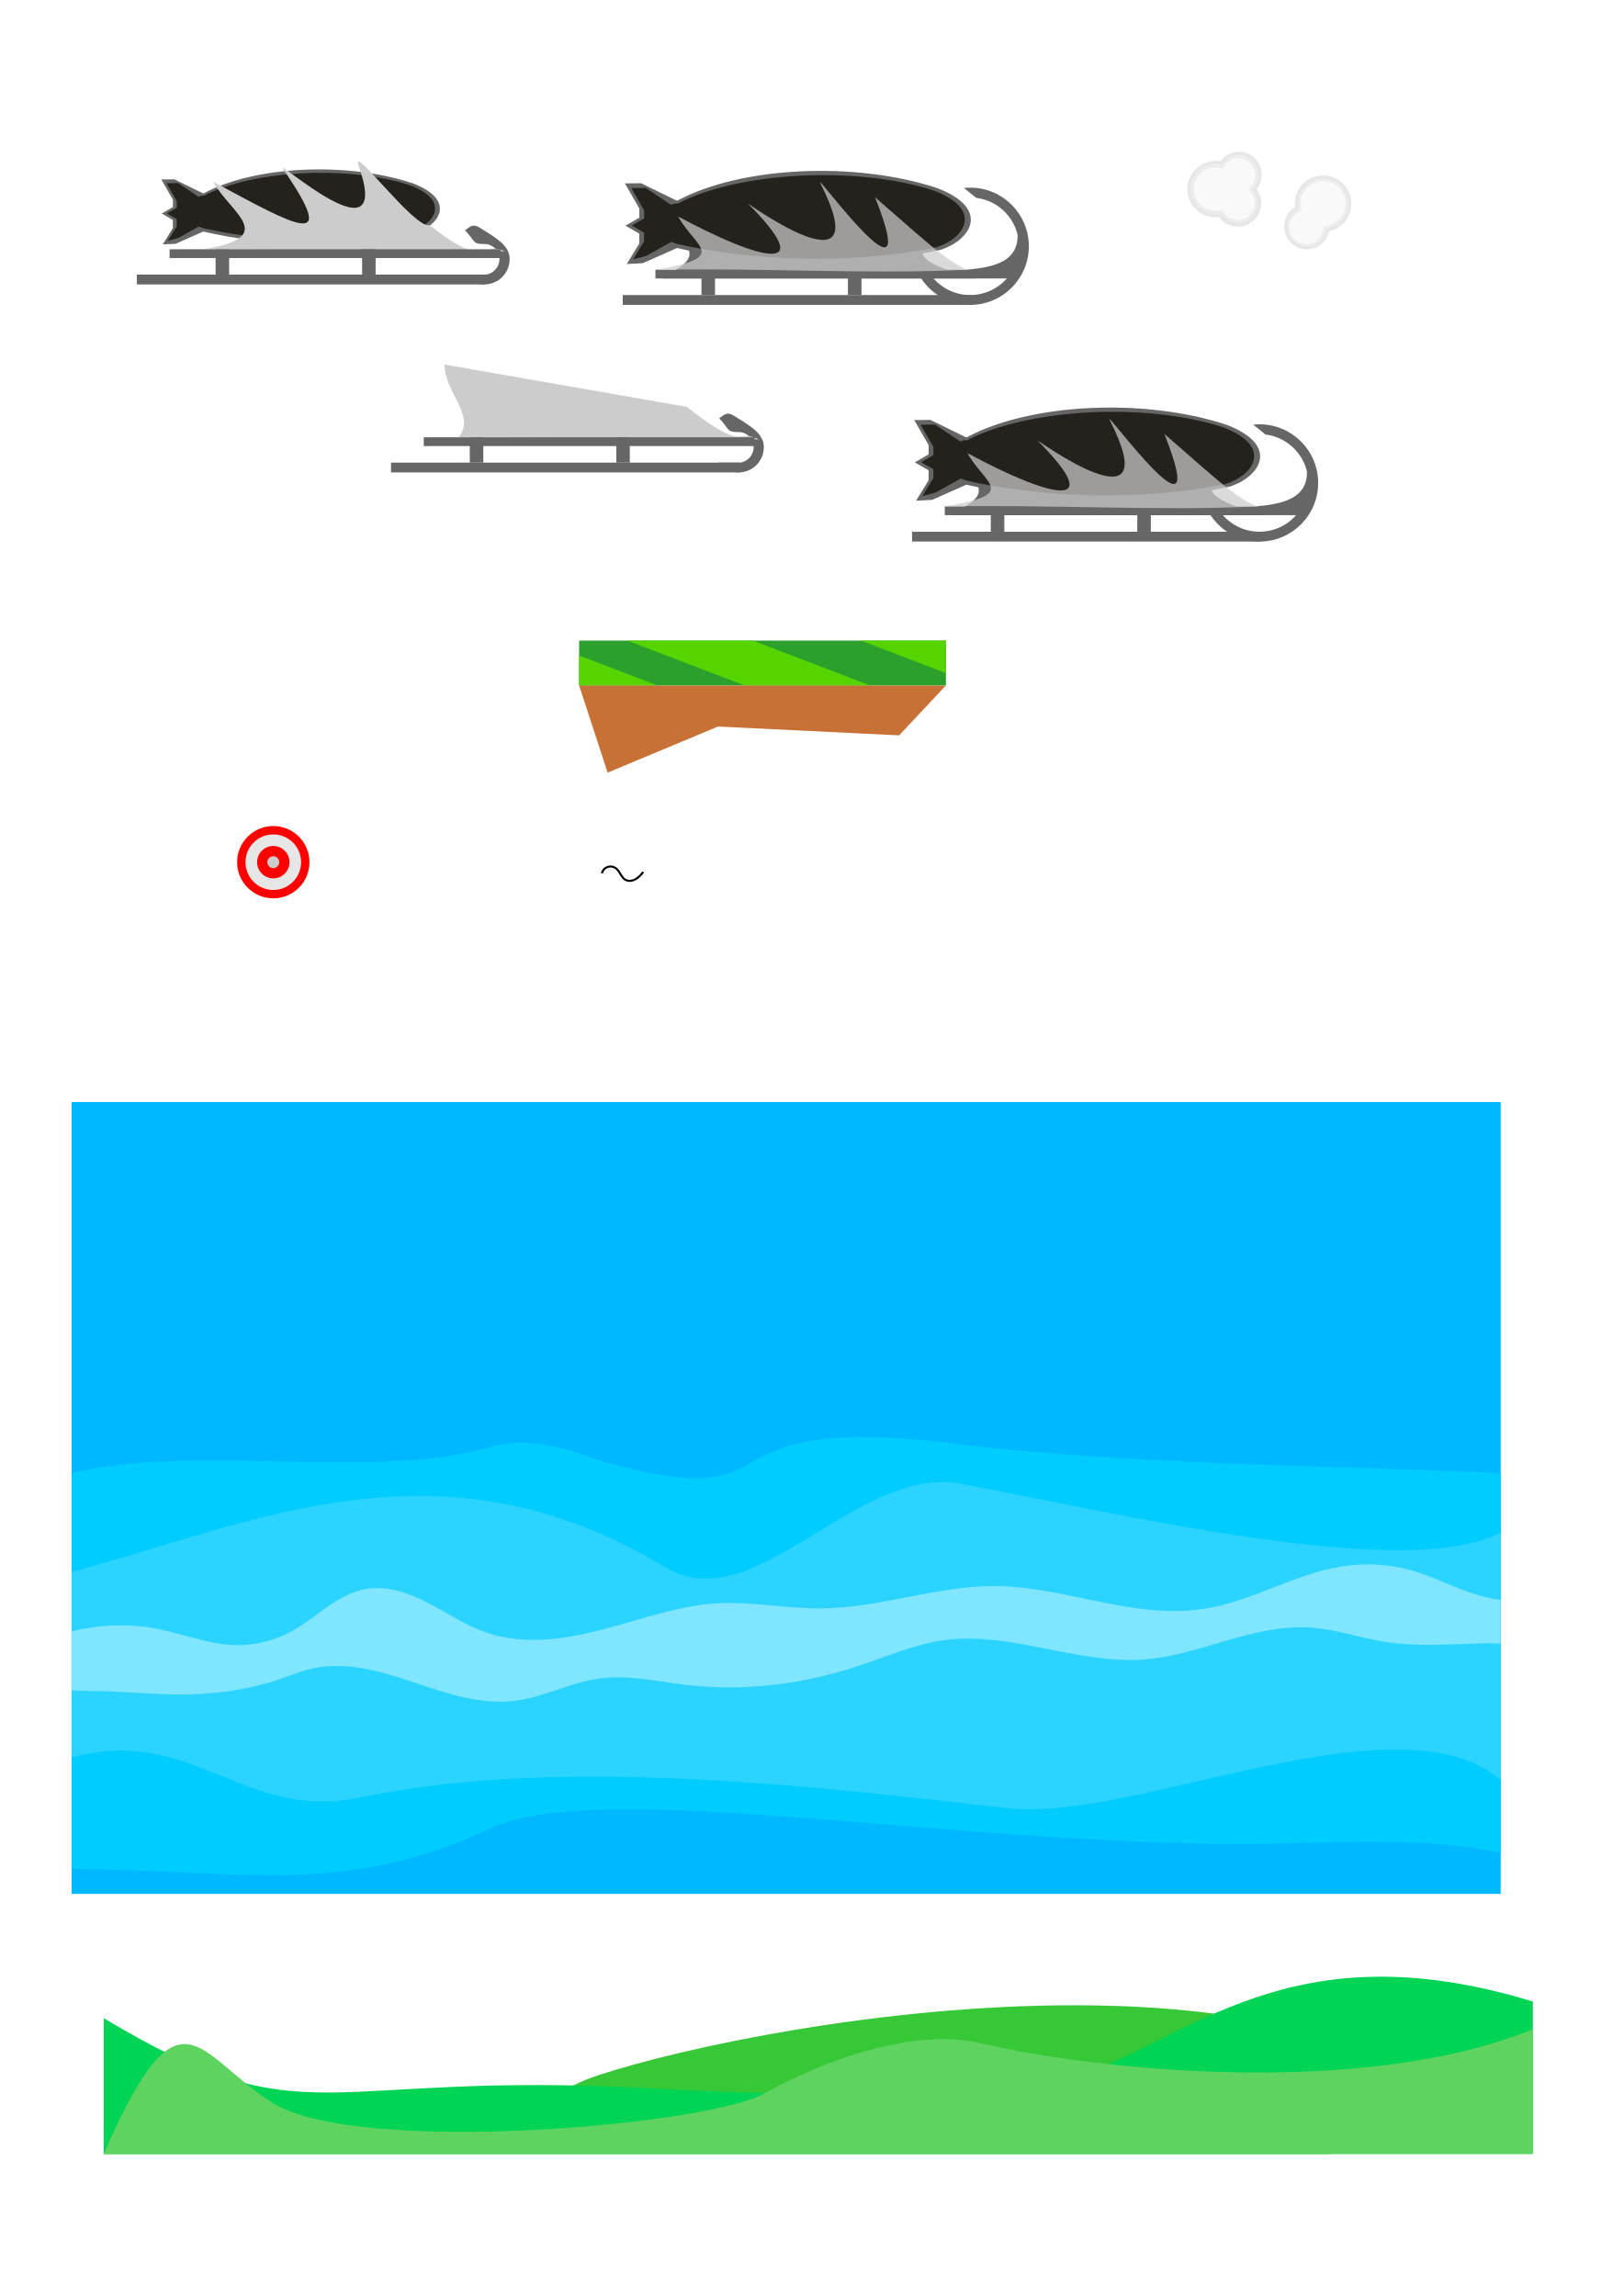
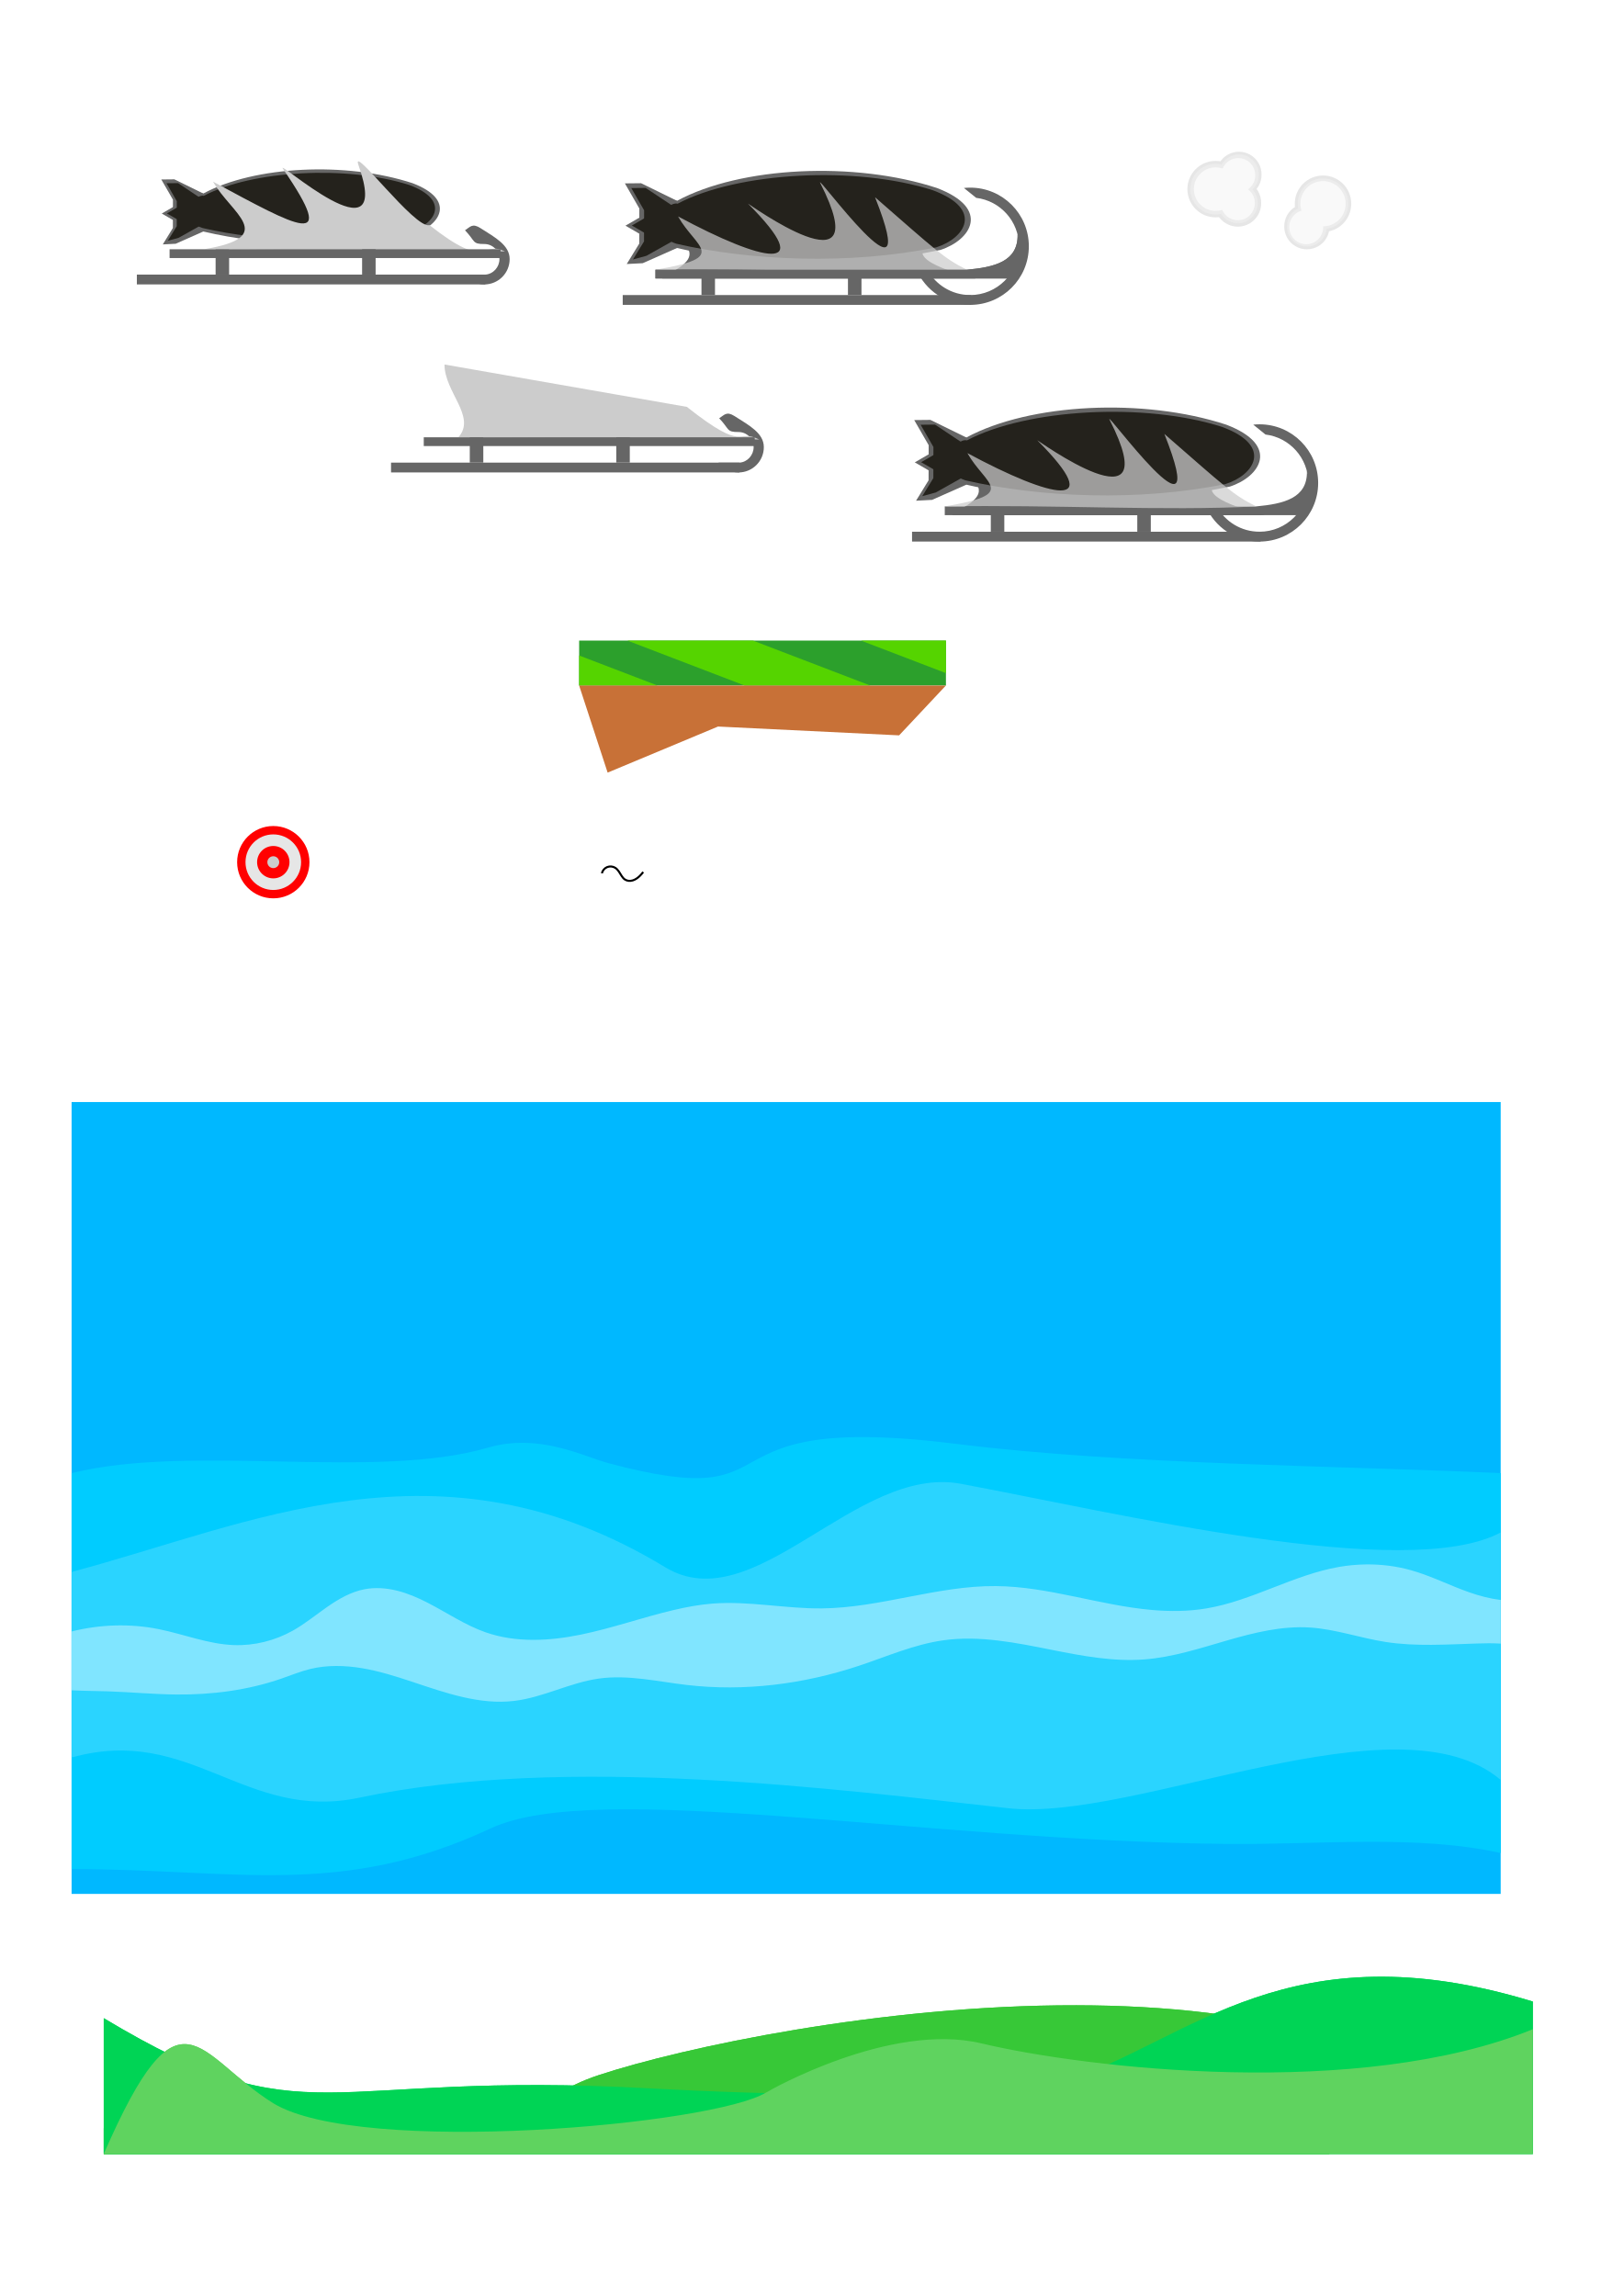
<svg xmlns="http://www.w3.org/2000/svg" width="210mm" height="297mm" id="svg2" version="1.1">
  <defs id="defs4">
    </defs>
  <g id="layer1">
    <rect style="fill:#2ca02c;fill-opacity:1;stroke:none;stroke-width:1.3;stroke-linecap:round;stroke-linejoin:round;stroke-miterlimit:4;stroke-opacity:1;stroke-dasharray:none" id="rect4032" width="179.302" height="21.971" x="283.095" y="313.183" />
    <path style="fill:#55d400;fill-opacity:1;stroke:none" d="M 306.656 313.184 L 364.002 335.154 L 425.408 335.154 L 368.062 313.184 L 306.656 313.184 z " id="rect4034" />
    <path style="fill:#55d400;fill-opacity:1;stroke:none" d="M 283.096 320.471 L 283.096 335.154 L 321.422 335.154 L 283.096 320.471 z " id="path4041" />
    <path style="fill:#55d400;fill-opacity:1;stroke:none" d="M 420.855 313.184 L 462.396 329.1 L 462.396 313.184 L 420.855 313.184 z " id="path4043" />
    <rect style="fill:#666666;fill-opacity:1;stroke:none" id="rect4053" width="170.366" height="4.798" x="191.147" y="226.173" />
    <path style="fill:#666666;fill-opacity:1;stroke:none" d="m 359.129,203.465 c -4.018,-2.563 -5.019,-0.592 -7.578,1.04 5.168,5.369 3.427,6.764 9.453,6.716 4.08,0 7.387,3.307 7.387,7.387 0,3.908 -3.036,7.304 -6.877,7.566 l 0,0 -10.287,0 c 2.264,2.921 5.796,4.809 9.777,4.809 6.834,0 12.373,-5.541 12.373,-12.375 C 373.377,211.773 366.372,208.084 359.129,203.465 Z" id="path4051" />
    <path style="fill:#666666;fill-opacity:1;stroke:none" d="m 229.643,213.791 6.607,0 0,12.383 L 229.643,226.173 Z" id="rect4061" />
    <path style="fill:#cccccc;fill-opacity:1;stroke:none" d="m 217.278,178.205 118.478,20.714 c 29.148,23.07 23.909,10.198 35.316,15.943 L 224.107,213.756 C 232.984,203.64 217.291,191.786 217.278,178.205 Z" id="rect4119" />
    <rect y="213.791" x="301.25" height="12.383" width="6.607" id="rect4063" style="fill:#666666;fill-opacity:1;stroke:none" />
    <path style="fill:#666666;fill-opacity:1;stroke:none" d="M 99.373,94.614 C 124.447,81.063 169.302,78.938 201.693,89.563 c 21.507,8.202 13.24,20.57 1.389,24.38 -36.24,7.581 -72.725,6.555 -103.709,-0.758 C 83.882,107.804 95.077,93.357 99.373,94.614 Z" id="rect4066" />
    <path style="fill:#666666;fill-opacity:1;stroke:none" d="m 85.223,87.679 14.15,6.935 0,18.571 -13.499,5.986 -6.295,0.322 4.927,-8.028 0.038,-13.828 L 78.852,87.747 Z" id="rect4069" />
    <path style="fill:#666666;fill-opacity:1;stroke:none" id="path4072" d="m 199.49,192.538 0,5.551 0,5.551 -4.807,-2.775 -4.807,-2.775 L 194.683,195.313 Z" transform="translate(-110.8011,-93.69165)" />
    <rect style="fill:#666666;fill-opacity:1;stroke:none" id="rect4082" width="161.786" height="4.286" x="207.143" y="213.791" />
    <path id="path4122" d="M 99.602,95.747 C 123.193,83.261 169.648,80.672 200.124,90.462 c 20.235,7.557 12.457,18.953 1.307,22.463 -34.096,6.985 -73.185,5.314 -102.336,-1.423 C 84.52,106.544 95.559,94.589 99.602,95.747 Z" style="fill:#24221c;fill-opacity:1;stroke:none" />
    <path id="path4124" d="m 87.021,89.526 12.177,8.107 -0.357,12.164 -11.511,6.463 -5.308,1.446 4.364,-7.111 0.034,-12.248 L 81.378,89.586 Z" style="fill:#24221c;fill-opacity:1;stroke:none" />
    <path transform="matrix(0.8857584,0,0,0.8857584,-86.6094,-71.1248)" d="m 199.49,192.538 0,5.551 0,5.551 -4.807,-2.775 -4.807,-2.775 L 194.683,195.313 Z" id="path4126" style="fill:#24221c;fill-opacity:1;stroke:none" />
    <rect y="134.249" x="66.899" height="4.798" width="170.366" id="rect4136" style="fill:#666666;fill-opacity:1;stroke:none" />
    <path id="path4138" d="m 234.88,111.541 c -4.018,-2.563 -5.019,-0.592 -7.578,1.04 5.168,5.369 3.427,6.764 9.453,6.716 4.08,0 7.387,3.307 7.387,7.387 0,3.908 -3.036,7.304 -6.877,7.566 l 0,0 -10.287,0 c 2.264,2.921 5.796,4.809 9.777,4.809 6.834,0 12.373,-5.541 12.373,-12.375 C 249.128,119.849 242.123,116.161 234.88,111.541 Z" style="fill:#666666;fill-opacity:1;stroke:none" />
    <path id="path4140" d="m 105.394,121.867 6.607,0 0,12.383 L 105.394,134.249 Z" style="fill:#666666;fill-opacity:1;stroke:none" />
    <path id="path4142" d="m 104.14,88.807 c 41.281,22.234 61.994,34.19 34.2,-6.244 -4.259,-6.196 54.285,47.127 36.89,-1.856 -3.914,-11.022 27.828,31.602 34.669,29.325 29.148,23.07 25.516,7.162 36.923,12.907 L 99.858,121.832 C 136.433,115.736 112.786,104.254 104.14,88.807 Z" style="fill:#cccccc;fill-opacity:1;stroke:none" />
    <rect style="fill:#666666;fill-opacity:1;stroke:none" id="rect4144" width="6.607" height="12.383" x="177.001" y="121.867" />
    <rect y="121.867" x="82.894" height="4.286" width="161.786" id="rect4146" style="fill:#666666;fill-opacity:1;stroke:none" />
    <rect style="fill:#666666;fill-opacity:1;stroke:none" id="rect4169" width="170.366" height="4.798" x="304.399" y="144.249" />
    <path style="fill:#666666;fill-opacity:1;stroke:none" d="m 336.201,121.245 118.257,-2.466 c -13.515,8.185 14.706,15.22 22.506,17.373 l -153.295,0 C 329.985,131.648 340.087,127.967 336.201,121.245 Z" id="rect4214" />
    <path style="fill:#666666;fill-opacity:1;stroke:none" d="m 342.894,131.867 6.607,0 0,12.383 L 342.894,144.249 Z" id="path4173" />
    <rect y="131.867" x="414.501" height="12.383" width="6.607" id="rect4177" style="fill:#666666;fill-opacity:1;stroke:none" />
    <path style="fill:#666666;fill-opacity:1;stroke:none" d="m 320.394,131.867 152.231,0 c 13.367,-1.238 25.057,-3.948 24.806,-17.144 2.921,7.143 5.383,14.286 -2.256,21.429 l -23.434,0 L 320.394,136.153 Z" id="rect4179" />
    <path style="fill:#666666;fill-opacity:1;stroke:none" d="M 474.256 91.732 C 473.221 91.732 472.2 91.79 471.193 91.896 L 477.164 96.725 C 488.965 98.161 498.109 108.206 498.109 120.395 C 498.109 133.569 487.43 144.25 474.256 144.25 C 465.24 144.25 457.394 139.247 453.338 131.867 L 447.986 131.867 C 452.412 141.985 462.506 149.059 474.256 149.059 C 490.086 149.059 502.918 136.225 502.918 120.395 C 502.918 104.564 490.086 91.732 474.256 91.732 z " id="path4181" />
    <g id="g4217" transform="translate(7.271616,0.5268272)">
      <path style="fill:#666666;fill-opacity:1;stroke:none" d="m 323.669,97.657 c 31.136,-16.827 86.834,-19.466 127.057,-6.272 26.707,10.185 16.441,25.543 1.725,30.274 -45.001,9.414 -90.308,8.139 -128.782,-0.941 C 304.432,114.037 318.334,96.096 323.669,97.657 Z" id="path4193" />
      <path style="fill:#666666;fill-opacity:1;stroke:none" d="m 306.098,89.046 17.571,8.611 0,23.061 -16.763,7.434 -7.816,0.4 6.118,-9.969 0.047,-17.171 L 298.187,89.13 Z" id="path4195" />
      <path style="fill:#666666;fill-opacity:1;stroke:none" id="path4197" d="m 199.49,192.538 0,5.551 0,5.551 -4.807,-2.775 -4.807,-2.775 L 194.683,195.313 Z" transform="matrix(1.241764,0,0,1.241764,62.68225,-136.1738)" />
      <path id="path4199" d="m 323.953,99.064 c 29.294,-15.504 86.981,-18.72 124.825,-6.563 25.127,9.384 15.468,23.535 1.623,27.894 -42.339,8.674 -90.878,6.599 -127.077,-1.767 C 305.225,112.472 318.933,97.626 323.953,99.064 Z" style="fill:#24221c;fill-opacity:1;stroke:none" />
      <path id="path4201" d="m 308.33,91.339 15.121,10.067 -0.444,15.105 -14.294,8.026 -6.591,1.795 5.419,-8.83 0.042,-15.209 L 301.323,91.414 Z" style="fill:#24221c;fill-opacity:1;stroke:none" />
      <path transform="matrix(1.099903,0,0,1.099903,92.72264,-108.1511)" d="m 199.49,192.538 0,5.551 0,5.551 -4.807,-2.775 -4.807,-2.775 L 194.683,195.313 Z" id="path4203" style="fill:#24221c;fill-opacity:1;stroke:none" />
    </g>
    <path style="fill:#cccccc;fill-opacity:0.721;stroke:none" d="m 331.458,105.816 c 41.281,22.234 68.846,28.498 34.2,-6.244 -0.854,-0.857 63.999,46.406 35.374,-9.937 -3.813,-7.505 51.31,68.851 26.713,6.806 30.133,26.266 33.472,29.681 44.879,35.426 -45.478,2.363 -99.075,-0.93 -152.231,0 C 356.969,125.771 340.104,121.264 331.458,105.816 Z" id="path4209" />
    <rect y="259.964" x="445.827" height="4.798" width="170.366" id="rect4253" style="fill:#666666;fill-opacity:1;stroke:none" />
    <path id="path4255" d="m 477.629,236.96 118.257,-2.466 c -13.515,8.185 14.706,15.22 22.506,17.373 l -153.295,0 C 471.413,247.363 481.516,243.682 477.629,236.96 Z" style="fill:#666666;fill-opacity:1;stroke:none" />
    <path id="path4257" d="m 484.323,247.581 6.607,0 0,12.383 L 484.323,259.964 Z" style="fill:#666666;fill-opacity:1;stroke:none" />
    <rect style="fill:#666666;fill-opacity:1;stroke:none" id="rect4259" width="6.607" height="12.383" x="555.93" y="247.581" />
    <path id="path4261" d="m 461.823,247.581 152.231,0 c 13.367,-1.238 25.057,-3.948 24.806,-17.144 2.921,7.143 5.383,14.286 -2.256,21.429 l -23.434,0 L 461.823,251.867 Z" style="fill:#666666;fill-opacity:1;stroke:none" />
    <path id="path4263" d="m 615.684,207.447 c -1.034,0 -2.056,0.057 -3.062,0.164 l 5.971,4.828 c 11.801,1.436 20.945,11.481 20.945,23.67 0,13.174 -10.679,23.855 -23.854,23.855 -9.016,0 -16.862,-5.003 -20.918,-12.383 l -5.352,0 c 4.426,10.118 14.52,17.191 26.27,17.191 15.83,0 28.662,-12.834 28.662,-28.664 C 644.347,220.279 631.515,207.447 615.684,207.447 Z" style="fill:#666666;fill-opacity:1;stroke:none" />
    <g transform="translate(148.7002,116.2411)" id="g4265">
      <path id="path4267" d="m 323.669,97.657 c 31.136,-16.827 86.834,-19.466 127.057,-6.272 26.707,10.185 16.441,25.543 1.725,30.274 -45.001,9.414 -90.308,8.139 -128.782,-0.941 C 304.432,114.037 318.334,96.096 323.669,97.657 Z" style="fill:#666666;fill-opacity:1;stroke:none" />
      <path id="path4269" d="m 306.098,89.046 17.571,8.611 0,23.061 -16.763,7.434 -7.816,0.4 6.118,-9.969 0.047,-17.171 L 298.187,89.13 Z" style="fill:#666666;fill-opacity:1;stroke:none" />
      <path transform="matrix(1.241764,0,0,1.241764,62.68225,-136.1738)" d="m 199.49,192.538 0,5.551 0,5.551 -4.807,-2.775 -4.807,-2.775 L 194.683,195.313 Z" id="path4271" style="fill:#666666;fill-opacity:1;stroke:none" />
      <path style="fill:#24221c;fill-opacity:1;stroke:none" d="m 323.953,99.064 c 29.294,-15.504 86.981,-18.72 124.825,-6.563 25.127,9.384 15.468,23.535 1.623,27.894 -42.339,8.674 -90.878,6.599 -127.077,-1.767 C 305.225,112.472 318.933,97.626 323.953,99.064 Z" id="path4273" />
      <path style="fill:#24221c;fill-opacity:1;stroke:none" d="m 308.33,91.339 15.121,10.067 -0.444,15.105 -14.294,8.026 -6.591,1.795 5.419,-8.83 0.042,-15.209 L 301.323,91.414 Z" id="path4275" />
      <path style="fill:#24221c;fill-opacity:1;stroke:none" id="path4277" d="m 199.49,192.538 0,5.551 0,5.551 -4.807,-2.775 -4.807,-2.775 L 194.683,195.313 Z" transform="matrix(1.099903,0,0,1.099903,92.72264,-108.1511)" />
    </g>
    <path id="path4279" d="m 472.887,221.531 c 41.281,22.234 68.846,28.498 34.2,-6.244 -0.854,-0.857 63.999,46.406 35.374,-9.937 -3.813,-7.505 51.31,68.851 26.713,6.806 30.133,26.266 33.472,29.681 44.879,35.426 -45.478,2.363 -99.075,-0.93 -152.231,0 C 498.398,241.486 481.532,236.978 472.887,221.531 Z" style="fill:#cccccc;fill-opacity:0.721;stroke:none" />
    <path d="m 614.804,99.283 a 9.723,9.723 0 1 1 -19.445,0 A 9.723,9.723 0 1 1 614.804,99.283 Z" id="path4291" style="fill:#e6e6e6;fill-opacity:1;stroke:none" transform="matrix(1.174481,0,0,1.174481,-105.5751,-17.32303)" />
    <path d="m 606.597,92.465 a 12.374,12.374 0 1 1 -24.749,0 A 12.374,12.374 0 1 1 606.597,92.465 Z" id="path4293" style="fill:#e6e6e6;fill-opacity:1;stroke:none" transform="matrix(1.115446,0,0,1.115446,-68.60058,-10.67468)" />
    <path transform="matrix(1.137748,0,0,1.137748,-82.81308,-27.60465)" style="fill:#e6e6e6;fill-opacity:1;stroke:none" id="path4297" d="m 614.804,99.283 a 9.723,9.723 0 1 1 -19.445,0 A 9.723,9.723 0 1 1 614.804,99.283 Z" />
    <path style="fill:#ececec;fill-opacity:1;stroke:none" id="path4287" d="m 606.597,92.465 a 12.374,12.374 0 1 1 -24.749,0 A 12.374,12.374 0 1 1 606.597,92.465 Z" />
    <path style="fill:#ececec;fill-opacity:1;stroke:none" id="path4289" d="m 614.804,99.283 a 9.723,9.723 0 1 1 -19.445,0 A 9.723,9.723 0 1 1 614.804,99.283 Z" />
    <path d="m 614.804,99.283 a 9.723,9.723 0 1 1 -19.445,0 A 9.723,9.723 0 1 1 614.804,99.283 Z" id="path4295" style="fill:#ececec;fill-opacity:1;stroke:none" transform="translate(0.5357143,-13.92857)" />
    <path d="m 614.804,99.283 a 9.723,9.723 0 1 1 -19.445,0 A 9.723,9.723 0 1 1 614.804,99.283 Z" id="path4299" style="fill:#f9f9f9;fill-opacity:1;stroke:none" transform="matrix(0.8530687,0,0,0.8530687,88.90538,14.58782)" />
    <path transform="matrix(0.8530687,0,0,0.8530687,89.12859,0.9717445)" style="fill:#f9f9f9;fill-opacity:1;stroke:none" id="path4301" d="m 614.804,99.283 a 9.723,9.723 0 1 1 -19.445,0 A 9.723,9.723 0 1 1 614.804,99.283 Z" />
    <path d="m 606.597,92.465 a 12.374,12.374 0 1 1 -24.749,0 A 12.374,12.374 0 1 1 606.597,92.465 Z" id="path4305" style="fill:#f9f9f9;fill-opacity:1;stroke:none" transform="matrix(0.8589687,0,0,0.8589687,83.80394,13.04042)" />
    <path transform="matrix(1.115446,0,0,1.115446,-16.10058,-3.531826)" style="fill:#e6e6e6;fill-opacity:1;stroke:none" id="path4309" d="m 606.597,92.465 a 12.374,12.374 0 1 1 -24.749,0 A 12.374,12.374 0 1 1 606.597,92.465 Z" />
    <path d="m 614.804,99.283 a 9.723,9.723 0 1 1 -19.445,0 A 9.723,9.723 0 1 1 614.804,99.283 Z" id="path4311" style="fill:#e6e6e6;fill-opacity:1;stroke:none" transform="matrix(1.137748,0,0,1.137748,-49.59879,-2.247505)" />
    <path d="m 606.597,92.465 a 12.374,12.374 0 1 1 -24.749,0 A 12.374,12.374 0 1 1 606.597,92.465 Z" id="path4313" style="fill:#ececec;fill-opacity:1;stroke:none" transform="translate(52.5,7.142857)" />
    <path transform="translate(33.75,11.42857)" style="fill:#ececec;fill-opacity:1;stroke:none" id="path4317" d="m 614.804,99.283 a 9.723,9.723 0 1 1 -19.445,0 A 9.723,9.723 0 1 1 614.804,99.283 Z" />
    <path d="m 614.804,99.283 a 9.723,9.723 0 1 1 -19.445,0 A 9.723,9.723 0 1 1 614.804,99.283 Z" id="path4321" style="fill:#f9f9f9;fill-opacity:1;stroke:none" transform="matrix(0.8530687,0,0,0.8530687,122.3429,26.32889)" />
    <path transform="matrix(0.894683,0,0,0.894683,115.0817,16.88097)" style="fill:#f9f9f9;fill-opacity:1;stroke:none" id="path4323" d="m 606.597,92.465 a 12.374,12.374 0 1 1 -24.749,0 A 12.374,12.374 0 1 1 606.597,92.465 Z" />
    <rect style="fill:#00b8ff;fill-opacity:1;stroke:none" id="rect4345" width="698.571" height="387.143" x="35" y="538.791" />
    <path style="fill:#00ccff;fill-opacity:1;stroke:none" d="m 35,720.219 c 58.725,-14.628 148.366,3.675 203.593,-12.478 24.876,-7.276 46.847,4.391 58.642,7.552 96.384,25.825 38.206,-25.901 170.321,-9.369 81.531,10.202 188.922,10.671 266.015,14.296 l 0,185.714 c -41.402,-9.107 -88.67,-3.986 -133.548,-4.428 C 450.693,900.038 291.584,869.736 239.902,893.878 166.607,928.117 115.682,913.791 35,913.791 Z" id="rect4347" />
    <path id="path4350" d="m 35,768.515 c 86.692,-22.903 179.731,-69.419 290.092,-2.329 43.759,26.602 93.24,-50.339 144.607,-40.754 75.918,14.166 217.945,48.372 263.872,23.797 l 0,120.99 C 683.566,827.559 554.878,890.903 492.866,884.055 410.896,875.003 276.701,857.414 175.733,878.879 119.658,890.8 93.248,842.972 35,859.249 Z" style="fill:#2ad4ff;fill-opacity:1;stroke:none" />
    <path style="fill:#80e5ff;stroke:none" d="m 667.693,764.847 c -4.427,0.056 -8.851,0.472 -13.211,1.234 -22.305,3.899 -42.379,16.52 -64.709,20.271 -8.741,1.468 -17.676,1.542 -26.506,0.779 -25.702,-2.221 -50.605,-11.465 -76.402,-11.695 -28.604,-0.255 -56.374,10.595 -84.977,10.916 -17.964,0.201 -35.884,-3.765 -53.793,-2.34 -6.309,0.502 -12.548,1.672 -18.709,3.119 -15.277,3.589 -30.128,8.897 -45.502,12.045 -15.374,3.148 -31.676,4.041 -46.492,-1.131 -10.081,-3.519 -18.998,-9.666 -28.5,-14.537 -4.751,-2.435 -9.689,-4.566 -14.873,-5.844 -5.184,-1.278 -10.635,-1.681 -15.877,-0.668 -6.678,1.291 -12.715,4.802 -18.289,8.699 -5.574,3.898 -10.856,8.251 -16.793,11.57 -8.746,4.89 -18.833,7.401 -28.846,7.016 -12.502,-0.481 -24.377,-5.327 -36.643,-7.795 C 63.528,793.662 48.895,794.159 35,797.622 l 0,28.77 c 5.867,0.312 11.751,0.309 17.625,0.5 11.181,0.364 22.337,1.451 33.523,1.559 17.432,0.168 34.985,-2.081 51.455,-7.795 4.661,-1.617 9.238,-3.511 14.031,-4.678 8.275,-2.014 16.973,-1.798 25.371,-0.385 8.398,1.413 16.551,3.994 24.631,6.686 16.159,5.384 32.88,11.335 49.789,9.291 14.166,-1.712 27.187,-8.935 41.318,-10.914 14.241,-1.994 28.597,1.444 42.879,3.117 28.272,3.313 57.186,-0.374 84.197,-9.355 13.676,-4.547 27.046,-10.469 41.318,-12.473 17.657,-2.479 35.528,1.191 53.014,4.678 14.909,2.973 30.058,5.839 45.217,4.678 13.779,-1.055 27.057,-5.399 40.33,-9.244 13.273,-3.846 26.96,-7.251 40.75,-6.35 12.421,0.812 24.344,5.082 36.641,7.018 14.916,2.348 30.124,1.234 45.217,0.779 3.378,-0.102 6.76,-0.17 10.135,0 0.377,0.019 0.754,0.05 1.131,0.074 l 0,-21.346 c -5.155,-0.623 -10.248,-1.968 -15.162,-3.676 -9.715,-3.377 -18.938,-8.152 -28.846,-10.914 C 682.459,765.661 675.072,764.753 667.693,764.847 Z" id="path4360" />
    <path style="fill:#c87137;fill-opacity:1;stroke:none" d="m -514.168,556.377 c -19.891,-87.111 286.883,0 430.325,0 C 213.247,811.649 -662.021,1110.789 -514.168,556.377 Z" id="rect4392" />
    <path style="fill:#a05a2c;fill-opacity:1;stroke:none" d="m -434.436,528.779 c -46.504,0.3 -75.148,10.126 -68.621,38.709 -4.812,14.49 -8.624,28.186 -11.598,41.217 37.551,30.287 96.417,24.983 169.688,-7.881 73.315,-32.884 244.482,40.532 318.197,35.85 4.228,-23.595 7.847,-43.899 -1.769,-58.189 -10.011,-6.837 -24.36,-10.76 -44.191,-10.996 C -169.105,567.488 -339.213,528.165 -434.436,528.779 Z" id="path4407" />
-     <path transform="translate(-256.5788,73.74114)" style="fill:#71c837;fill-opacity:1;stroke:none" d="M 249.508,496.778 C 306.217,632.382 3.178,469.918 -99.5,515.971 -201.418,561.684 -275.466,554.079 -303.046,471.524 -319.262,422.985 -277.876,454.326 -99.5,427.078 11.626,410.102 240.037,474.132 249.508,496.778 Z" id="path4390" />
+     <path style="fill:#71c837;fill-opacity:1;stroke:none" d="M 249.508,496.778 C 306.217,632.382 3.178,469.918 -99.5,515.971 -201.418,561.684 -275.466,554.079 -303.046,471.524 -319.262,422.985 -277.876,454.326 -99.5,427.078 11.626,410.102 240.037,474.132 249.508,496.778 Z" id="path4390" transform="translate(-256.5788,73.74114)" />
    <path id="path4415" d="M 249.508,496.778 C 306.217,632.382 3.178,469.918 -99.5,515.971 -201.418,561.684 -275.466,554.079 -303.046,471.524 -319.262,422.985 -277.876,454.326 -99.5,427.078 11.626,410.102 240.037,474.132 249.508,496.778 Z" style="fill:#71c837;fill-opacity:1;stroke:none" transform="translate(-256.5788,73.74114)" />
    <path style="fill:#784421;fill-opacity:1;stroke:none" d="M -360.717 635.084 C -418.845 634.883 -475.867 640.763 -530.822 658.012 C -531.829 681.802 -530.312 703.303 -526.607 722.648 C -359.447 679.092 -205.739 742.343 -67.717 767.734 C -44.595 743.823 -28.742 716.974 -23.637 688.602 C -129.757 676.252 -260.232 635.431 -360.717 635.084 z " id="rect4421" />
    <path style="fill:#784421;fill-opacity:1;stroke:none" d="M -412.145 742.227 C -448.405 742.101 -484.233 744.353 -519.4 750.238 C -511.184 774.548 -498.951 794.701 -483.666 811.1 C -361.301 795.29 -258.679 814.41 -152.93 827.996 C -122.027 812.708 -94.329 793.854 -72.445 772.484 C -185.161 765.245 -300.675 742.612 -412.145 742.227 z " id="path4424" />
    <path transform="matrix(1.166667,0,0,1.166667,-22.26544,-70.25365)" style="fill:#ff0000;fill-opacity:1;stroke:none" id="path4456" d="m 148.745,421.522 a 15.152,15.152 0 1 1 -30.305,0 A 15.152,15.152 0 1 1 148.745,421.522 Z" />
    <path d="m 148.745,421.522 a 15.152,15.152 0 1 1 -30.305,0 A 15.152,15.152 0 1 1 148.745,421.522 Z" id="path4454" style="fill:#e6e6e6;fill-opacity:1;stroke:none" transform="matrix(0.8967662,0,0,0.8967662,13.79129,43.51532)" />
    <path style="fill:#ff0000;fill-opacity:1;stroke:none" id="path4452" d="m 148.745,421.522 a 15.152,15.152 0 1 1 -30.305,0 A 15.152,15.152 0 1 1 148.745,421.522 Z" transform="matrix(0.5223881,0,0,0.5223881,63.80546,201.3239)" />
    <path d="m 148.745,421.522 a 15.152,15.152 0 1 1 -30.305,0 A 15.152,15.152 0 1 1 148.745,421.522 Z" id="path4461" style="fill:#cccccc;fill-opacity:1;stroke:none" transform="matrix(0.1915423,0,0,0.1915423,108.004,340.7826)" />
    <path style="fill:none;stroke:#000000;stroke-width:1px;stroke-linecap:butt;stroke-linejoin:miter;stroke-opacity:1" d="m 294.207,426.951 c 0.317,-1.344 1.316,-2.509 2.596,-3.026 1.281,-0.517 2.808,-0.373 3.97,0.374 0.725,0.467 1.295,1.139 1.78,1.851 0.486,0.712 0.897,1.473 1.376,2.189 0.417,0.623 0.894,1.222 1.515,1.641 0.552,0.373 1.203,0.591 1.865,0.659 0.663,0.068 1.337,-0.012 1.976,-0.201 1.277,-0.378 2.392,-1.18 3.357,-2.099 0.649,-0.618 1.241,-1.295 1.768,-2.02" id="path4479" />
    <path style="fill:#c87137;fill-opacity:1;stroke:none" d="m 283.095,335.154 179.271,0 -22.857,24.364 L 350.978,355.207 297.024,377.733 Z" id="rect4487" />
    <path id="path4492" d="m 526.15,980.377 c -95.429,-0.16 -192.574,20.639 -233.613,34.191 -32.776,10.823 -28.351,26.724 -73.453,24.174 -90.836,-5.135 -132.339,3.355 -168.369,1.742 l 0,12.592 599.072,0 0,-56.84 C 612.549,984.854 569.526,980.45 526.15,980.377 Z" style="fill:#37c837;fill-opacity:1;stroke:none" />
    <path id="path4494" d="m 50.714,986.691 c 100.635,60.357 103.763,25.096 267.869,34.373 45.102,2.55 170.483,6.853 203.259,-3.97 59.693,-19.712 108.283,-74.96 227.444,-38.536 l 0,74.518 L 50.714,1053.076 Z" style="fill:#00d455;fill-opacity:1;stroke:none" />
    <path id="path4496" d="m 133.664,1028.329 c 42.676,25.944 215.476,10.592 241.092,-5.446 1.26,-0.789 60.322,-34.498 104.943,-23.879 51.565,12.271 184.762,27.66 269.586,-6.918 l 0,60.99 -698.571,0 C 88.461,966.532 96.13,1005.053 133.664,1028.329 Z" style="fill:#5fd35f;fill-opacity:1;stroke:none" />
+     <path style="fill:#37c837;fill-opacity:1;stroke:none" d="m 526.15,980.377 c -95.429,-0.16 -192.574,20.639 -233.613,34.191 -32.776,10.823 -28.351,26.724 -73.453,24.174 -90.836,-5.135 -132.339,3.355 -168.369,1.742 l 0,12.592 599.072,0 0,-56.84 C 612.549,984.854 569.526,980.45 526.15,980.377 Z" id="path4498" />
+     <path style="fill:#00d455;fill-opacity:1;stroke:none" d="m 50.714,986.691 c 100.635,60.357 103.763,25.096 267.869,34.373 45.102,2.55 170.483,6.853 203.259,-3.97 59.693,-19.712 108.283,-74.96 227.444,-38.536 l 0,74.518 L 50.714,1053.076 Z" id="path4500" />
+     <path style="fill:#5fd35f;fill-opacity:1;stroke:none" d="m 133.664,1028.329 c 42.676,25.944 215.476,10.592 241.092,-5.446 1.26,-0.789 60.322,-34.498 104.943,-23.879 51.565,12.271 184.762,27.66 269.586,-6.918 l 0,60.99 -698.571,0 C 88.461,966.532 96.13,1005.053 133.664,1028.329 Z" id="path4502" />
+     <rect y="-21.921" x="200.858" height="4.798" width="170.366" id="rect4520" style="fill:#666666;fill-opacity:1;stroke:none" />
+     <path id="path4522" d="m 232.66,-44.925 118.257,-2.466 c -13.515,8.185 14.706,15.22 22.506,17.373 l -134.07,8.097 -18.72,-7.971 -0.23,-4.638 L 229.522,-37.643 Z" style="fill:#666666;fill-opacity:1;stroke:none" />
+     <path id="path4524" d="m 239.353,-34.303 6.607,0 0,12.383 L 239.353,-21.921 Z" style="fill:#666666;fill-opacity:1;stroke:none" />
+     <rect style="fill:#666666;fill-opacity:1;stroke:none" id="rect4526" width="6.607" height="12.383" x="310.961" y="-34.303" />
+     <path id="path4530" d="m 370.715,-74.438 c -1.034,0 -2.056,0.057 -3.062,0.164 l 5.971,4.828 c 11.801,1.436 20.945,11.481 20.945,23.67 0,13.174 -10.679,23.855 -23.854,23.855 -9.016,0 -16.862,-5.003 -20.918,-12.383 l -5.352,0 c 4.426,10.118 14.52,17.191 26.27,17.191 15.83,0 28.662,-12.834 28.662,-28.664 C 399.377,-61.606 386.545,-74.438 370.715,-74.438 Z" style="fill:#666666;fill-opacity:1;stroke:none" />
+     <g transform="translate(-96.26902,-165.6433)" id="g4532">
+       <path id="path4534" d="m 323.669,97.657 c 31.136,-16.827 86.834,-19.466 127.057,-6.272 26.707,10.185 16.441,25.543 1.725,30.274 -45.001,9.414 -90.308,8.139 -128.782,-0.941 C 304.432,114.037 318.334,96.096 323.669,97.657 Z" style="fill:#666666;fill-opacity:1;stroke:none" />
+       <path id="path4536" d="m 306.098,89.046 17.571,8.611 0,23.061 -16.763,7.434 -7.816,0.4 6.118,-9.969 0.047,-17.171 L 298.187,89.13 Z" style="fill:#666666;fill-opacity:1;stroke:none" />
+       <path transform="matrix(1.241764,0,0,1.241764,62.68225,-136.1738)" d="m 199.49,192.538 0,5.551 0,5.551 -4.807,-2.775 -4.807,-2.775 L 194.683,195.313 Z" id="path4538" style="fill:#666666;fill-opacity:1;stroke:none" />
+       <path style="fill:#666666;fill-opacity:1;stroke:none" d="m 323.669,97.657 c 31.136,-16.827 86.834,-19.466 127.057,-6.272 26.707,10.185 16.441,25.543 1.725,30.274 -45.001,9.414 -90.308,8.139 -128.782,-0.941 C 304.432,114.037 318.334,96.096 323.669,97.657 Z" id="path4551" />
+     </g>
+     <path style="fill:none;stroke:#000000;stroke-width:1px;stroke-linecap:butt;stroke-linejoin:miter;stroke-opacity:1" d="m 201.918,-76.513 7.911,-0.084 L 207.649,-66.634 Z" id="path4557" />
+     <path style="fill:none;stroke:#000000;stroke-width:1px;stroke-linecap:butt;stroke-linejoin:miter;stroke-opacity:1" d="m 209.829,-76.597 17.571,8.611 0,23.061 -16.763,7.434 -1.698,-9.569 0.889,-29.537 17.571,8.611 0,0" id="path4559" />
+     <path style="fill:none;stroke:#000000;stroke-width:1px;stroke-linecap:butt;stroke-linejoin:miter;stroke-opacity:1" d="m 202.194,-55.838 7.091,-4.122 L 209.107,-52.102 Z" id="path4561" />
+     <path style="fill:none;stroke:#000000;stroke-width:1px;stroke-linecap:butt;stroke-linejoin:miter;stroke-opacity:1" d="M 208.94,-47.06 206.875,-43.799 210.637,-37.491 Z" id="path4563" />
+     <path style="fill:none;stroke:#000000;stroke-width:1px;stroke-linecap:butt;stroke-linejoin:miter;stroke-opacity:1" d="m 210.637,-37.491 -7.816,0.4 4.054,-6.707 L 210.637,-37.491 Z" id="path4565" />
+     <path style="fill:none;stroke:#000000;stroke-width:1px;stroke-linecap:butt;stroke-linejoin:miter;stroke-opacity:1" d="m 207.649,-66.634 2.179,-9.963 L 208.987,-64.231 Z" id="path4567" />
+     <path style="fill:none;stroke:#000000;stroke-width:1px;stroke-linecap:butt;stroke-linejoin:miter;stroke-opacity:1" d="m 227.4,-67.986 14.028,-6.08 8.75,46.071 L 250,-21.566 239.353,-21.921 Z" id="path4569" />
+     <path style="fill:none;stroke:#000000;stroke-width:1px;stroke-linecap:butt;stroke-linejoin:miter;stroke-opacity:1" d="m 232.66,-44.925 -5.26,4e-6 L 227.4,-67.986 Z" id="path4571" />
+     <path style="fill:none;stroke:#000000;stroke-width:1px;stroke-linecap:butt;stroke-linejoin:miter;stroke-opacity:1" d="M 232.66,-44.925 229.522,-37.643 239.353,-21.921 Z" id="path4573" />
+     <path style="fill:none;stroke:#000000;stroke-width:1px;stroke-linecap:butt;stroke-linejoin:miter;stroke-opacity:1" d="m 229.522,-37.643 -9.118,3.113 0.23,4.638 18.72,7.971 L 229.522,-37.643 Z" id="path4575" />
+     <path style="fill:none;stroke:#000000;stroke-width:1px;stroke-linecap:butt;stroke-linejoin:miter;stroke-opacity:1" d="m 241.429,-74.066 14.393,-3.932 55.685,51.77 L 250.179,-27.995 Z" id="path4577" />
+     <path style="fill:none;stroke:#000000;stroke-width:1px;stroke-linecap:butt;stroke-linejoin:miter;stroke-opacity:1" d="m 255.821,-77.999 24.622,-3.914 31.315,-0.253 12.122,1.641 25.001,53.791 -31.314,4.813 L 311.506,-26.228 Z" id="path4583" />
+     <path style="fill:none;stroke:#000000;stroke-width:1px;stroke-linecap:butt;stroke-linejoin:miter;stroke-opacity:1" d="M 311.506,-26.228 310.961,-21.921 317.568,-21.921 Z" id="path4585" />
+     <path style="fill:none;stroke:#000000;stroke-width:1px;stroke-linecap:butt;stroke-linejoin:miter;stroke-opacity:1" d="m 344.209,-76.862 4.672,50.129 L 323.88,-80.524 Z" id="path4591" />
+     <path style="fill:none;stroke:#000000;stroke-width:1px;stroke-linecap:butt;stroke-linejoin:miter;stroke-opacity:1" d="m 352.543,-74.842 -3.283,32.451 -1.515,3.157 -3.536,-37.628 L 353.048,-74.968 Z" id="path4593" />
+     <path style="fill:none;stroke:#000000;stroke-width:1px;stroke-linecap:butt;stroke-linejoin:miter;stroke-opacity:1" d="m 349.26,-42.391 6.922,-1.593 7.851,-3.71 5.177,-5.303 1.894,-6.061 -2.147,-5.556 -5.935,-5.43 -6.692,-3.283 L 352.543,-74.842 Z" id="path4595" />
+     <path style="fill:none;stroke:#000000;stroke-width:1px;stroke-linecap:butt;stroke-linejoin:miter;stroke-opacity:1" d="m 239.353,-21.921 -38.495,-8e-6 0,4.798 170.366,0 L 239.353,-21.921 Z" id="path4597" />
+     <path style="fill:none;stroke:#000000;stroke-width:1px;stroke-linecap:butt;stroke-linejoin:miter;stroke-opacity:1" d="m 250,-21.566 60.961,-0.354 6.607,0 37.627,-0.014 L 371.224,-17.122 Z" id="path4599" />
+     <path id="path4601" d="m 320.394,131.867 152.231,0 c 13.367,-1.238 25.057,-3.948 24.806,-17.144 2.921,7.143 5.383,14.286 -2.256,21.429 l -23.434,0 L 320.394,136.153 Z" style="fill:#666666;fill-opacity:1;stroke:none" />
+     <path style="fill:none;stroke:#000000;stroke-width:1px;stroke-linecap:butt;stroke-linejoin:miter;stroke-opacity:1" d="m 347.745,-39.234 9.218,4.041 L 353.68,-28.754 Z" id="path4603" />
+     <path style="fill:none;stroke:#000000;stroke-width:1px;stroke-linecap:butt;stroke-linejoin:miter;stroke-opacity:1" d="m 353.68,-28.754 -3.914,6.44 -0.884,-4.419 L 347.745,-39.234 Z" id="path4605" />
+     <path style="fill:none;stroke:#000000;stroke-width:1px;stroke-linecap:butt;stroke-linejoin:miter;stroke-opacity:1" d="m 353.68,-28.754 19.744,-1.264 -1.182,-5.933 L 356.963,-35.193 Z" id="path4607" />
+     <path style="fill:none;stroke:#000000;stroke-width:1px;stroke-linecap:butt;stroke-linejoin:miter;stroke-opacity:1" d="m 372.241,-35.951 7.45,-0.253 L 373.424,-30.018 Z" id="path4609" />
+     <path style="fill:none;stroke:#000000;stroke-width:1px;stroke-linecap:butt;stroke-linejoin:miter;stroke-opacity:1" d="m 379.691,-36.203 12.898,-7.149 -2.411,11.161 L 373.424,-30.018 Z" id="path4611" />
+     <path style="fill:none;stroke:#000000;stroke-width:1px;stroke-linecap:butt;stroke-linejoin:miter;stroke-opacity:1" d="m 392.589,-43.352 0.991,-5.478 -1.894,-7.892 -6.629,-7.766 -8.018,-4.104 -3.416,-0.854 -5.971,-4.828 5.283,3e-5 6.945,1.578 5.493,2.336 3.977,3.03 3.977,3.914 3.094,5.051 2.273,6.44 0.631,7.008 -1.452,8.46 -3.03,6.124 L 392.589,-43.352 Z" id="path4613" />
+     <path style="fill:none;stroke:#000000;stroke-width:1px;stroke-linecap:butt;stroke-linejoin:miter;stroke-opacity:1" d="m 394.843,-30.332 -4.576,5.462 -0.089,-7.321 L 392.589,-43.352 Z" id="path4615" />
+     <path style="fill:none;stroke:#000000;stroke-width:1px;stroke-linecap:butt;stroke-linejoin:miter;stroke-opacity:1" d="m 390.268,-24.87 -8.304,5.446 -10.741,-2.497 7.883,-1.164 7.5,-4.911 L 390.179,-32.191 Z" id="path4617" />
+     <path style="fill:none;stroke:#000000;stroke-width:1px;stroke-linecap:butt;stroke-linejoin:miter;stroke-opacity:1" d="m 371.224,-21.921 0,4.798 10.741,-2.301 L 371.224,-21.921 Z" id="path4619" />
+     <path style="fill:none;stroke:#000000;stroke-width:1px;stroke-linecap:butt;stroke-linejoin:miter;stroke-opacity:1" d="m 371.224,-21.921 -17.544,-6.833 1.515,6.819 L 371.224,-17.122 Z" id="path4621" />
+     <path style="fill:none;stroke:#000000;stroke-width:1px;stroke-linecap:butt;stroke-linejoin:miter;stroke-opacity:1" d="m 349.765,-22.314 5.43,0.379 L 353.68,-28.754 Z" id="path4623" />
+     <path id="path4645" d="m 180.49,-223.656 7.911,-0.084 L 186.221,-213.777 Z" style="fill:#666666;stroke:#000000;stroke-width:1px;stroke-linecap:butt;stroke-linejoin:round;stroke-opacity:1;fill-opacity:1" />
+     <path id="path4647" d="m 188.4,-223.74 17.571,8.611 0,23.061 -16.763,7.434 -1.698,-9.569 0.889,-29.537 17.571,8.611 0,0" style="fill:#666666;stroke:#000000;stroke-width:1px;stroke-linecap:butt;stroke-linejoin:round;stroke-opacity:1;fill-opacity:1" />
+     <path id="path4649" d="m 180.766,-202.98 7.091,-4.122 L 187.679,-199.245 Z" style="fill:#666666;stroke:#000000;stroke-width:1px;stroke-linecap:butt;stroke-linejoin:round;stroke-opacity:1;fill-opacity:1" />
+     <path id="path4651" d="m 187.511,-194.203 -2.065,3.262 L 189.209,-184.634 Z" style="fill:#666666;stroke:#000000;stroke-width:1px;stroke-linecap:butt;stroke-linejoin:round;stroke-opacity:1;fill-opacity:1" />
+     <path id="path4653" d="m 189.209,-184.634 -7.816,0.4 4.054,-6.707 L 189.209,-184.634 Z" style="fill:#666666;stroke:#000000;stroke-width:1px;stroke-linecap:butt;stroke-linejoin:round;stroke-opacity:1;fill-opacity:1" />
+     <path id="path4655" d="m 186.221,-213.777 2.179,-9.963 L 187.558,-211.374 Z" style="fill:#666666;stroke:#000000;stroke-width:1px;stroke-linecap:butt;stroke-linejoin:round;stroke-opacity:1;fill-opacity:1" />
+     <path id="path4657" d="M 205.972,-215.129 220,-221.209 l 8.75,46.071 -0.179,6.429 L 217.925,-169.063 Z" style="fill:#aa0000;stroke:#000000;stroke-width:1px;stroke-linecap:butt;stroke-linejoin:round;stroke-opacity:1" />
+     <path id="path4659" d="m 211.231,-192.068 -5.26,0 L 205.972,-215.129 Z" style="fill:#666666;stroke:#000000;stroke-width:1px;stroke-linecap:butt;stroke-linejoin:round;stroke-opacity:1;fill-opacity:1" />
+     <path id="path4661" d="m 211.231,-192.068 -3.138,7.282 L 217.925,-169.063 Z" style="fill:#aa0000;stroke:#000000;stroke-width:1px;stroke-linecap:butt;stroke-linejoin:round;stroke-opacity:1" />
+     <path id="path4663" d="m 208.093,-184.786 -9.118,3.113 0.23,4.638 18.72,7.971 L 208.093,-184.786 Z" style="fill:#784421;stroke:#000000;stroke-width:1px;stroke-linecap:butt;stroke-linejoin:round;stroke-opacity:1" />
+     <path id="path4665" d="m 220,-221.209 14.393,-3.932 55.685,51.77 L 228.75,-175.138 Z" style="fill:#ce0000;stroke:#000000;stroke-width:1px;stroke-linecap:butt;stroke-linejoin:round;stroke-opacity:1;fill-opacity:1" />
+     <path id="path4667" d="m 234.393,-225.141 24.622,-3.914 31.315,-0.253 12.122,1.641 25.001,53.791 -31.314,4.813 L 290.077,-173.371 Z" style="fill:#aa0000;stroke:#000000;stroke-width:1px;stroke-linecap:butt;stroke-linejoin:round;stroke-opacity:1" />
+     <path id="path4669" d="m 290.077,-173.371 -0.545,4.308 L 296.139,-169.063 Z" style="fill:#a05a2c;stroke:#000000;stroke-width:1px;stroke-linecap:butt;stroke-linejoin:round;stroke-opacity:1;fill-opacity:1" />
+     <path id="path4671" d="m 322.781,-224.005 4.672,50.129 L 302.452,-227.667 Z" style="fill:#c10000;stroke:#000000;stroke-width:1px;stroke-linecap:butt;stroke-linejoin:round;stroke-opacity:1;fill-opacity:1" />
+     <path id="path4673" d="m 331.115,-221.985 -3.283,32.451 -1.515,3.157 -3.536,-37.628 L 331.62,-222.111 Z" style="fill:#aa0000;stroke:#000000;stroke-width:1px;stroke-linecap:butt;stroke-linejoin:round;stroke-opacity:1" />
+     <path id="path4675" d="m 327.832,-189.534 6.922,-1.593 7.851,-3.71 c 1.901,-1.33 3.92,-2.364 5.177,-5.303 1.172,-2.02 1.731,-4.041 1.894,-6.061 -0.16,-2.037 -0.978,-3.855 -2.147,-5.556 -1.978,-3.121 -3.956,-4.281 -5.935,-5.43 -3.125,-2.462 -4.598,-2.398 -6.692,-3.283 L 331.115,-221.985 Z" style="fill:#666666;stroke:#000000;stroke-width:1px;stroke-linecap:butt;stroke-linejoin:round;stroke-opacity:1" />
+     <path id="path4677" d="m 217.925,-169.063 -38.495,-1e-5 0,4.798 170.366,0 L 217.925,-169.063 Z" style="fill:#a05a2c;stroke:#000000;stroke-width:1px;stroke-linecap:butt;stroke-linejoin:round;stroke-opacity:1;fill-opacity:1" />
+     <path id="path4679" d="m 228.571,-168.709 60.961,-0.354 6.607,0 37.627,-0.015 L 349.795,-164.265 Z" style="fill:#a05a2c;stroke:#000000;stroke-width:1px;stroke-linecap:butt;stroke-linejoin:round;stroke-opacity:1;fill-opacity:1" />
+     <path id="path4681" d="m 326.316,-186.377 9.218,4.041 L 332.251,-175.896 Z" style="fill:#a05a2c;stroke:#000000;stroke-width:1px;stroke-linecap:butt;stroke-linejoin:round;stroke-opacity:1;fill-opacity:1" />
+     <path id="path4683" d="m 332.251,-175.896 -3.914,6.44 -0.884,-4.419 L 326.316,-186.377 Z" style="fill:#aa4400;stroke:#000000;stroke-width:1px;stroke-linecap:butt;stroke-linejoin:round;stroke-opacity:1;fill-opacity:1" />
+     <path id="path4685" d="m 332.251,-175.896 19.744,-1.264 -1.182,-5.933 L 335.534,-182.336 Z" style="fill:#a05a2c;stroke:#000000;stroke-width:1px;stroke-linecap:butt;stroke-linejoin:round;stroke-opacity:1;fill-opacity:1" />
+     <path id="path4687" d="m 350.813,-183.094 7.45,-0.253 L 351.995,-177.16 Z" style="fill:#000000;stroke:#000000;stroke-width:1px;stroke-linecap:butt;stroke-linejoin:round;stroke-opacity:1;fill-opacity:1" />
+     <path id="path4689" d="m 358.263,-183.346 12.898,-7.149 L 368.75,-179.334 351.995,-177.16 Z" style="fill:#000000;stroke:#000000;stroke-width:1px;stroke-linecap:butt;stroke-linejoin:round;stroke-opacity:1;fill-opacity:1" />
+     <path id="path4691" d="m 371.161,-190.495 0.991,-5.478 -1.894,-7.892 -6.629,-7.766 -8.018,-4.104 -3.416,-0.854 -5.971,-4.828 5.283,3e-5 6.945,1.578 5.493,2.336 3.977,3.03 3.977,3.914 3.094,5.051 2.273,6.44 0.631,7.008 -1.452,8.46 -3.03,6.124 L 371.161,-190.495 Z" style="fill:#000000;stroke:#000000;stroke-width:1px;stroke-linecap:butt;stroke-linejoin:round;stroke-opacity:1;fill-opacity:1" />
+     <path id="path4693" d="m 373.415,-177.475 -4.576,5.462 -0.089,-7.321 L 371.161,-190.495 Z" style="fill:#000000;stroke:#000000;stroke-width:1px;stroke-linecap:butt;stroke-linejoin:round;stroke-opacity:1;fill-opacity:1" />
+     <path id="path4695" d="m 368.839,-172.013 -8.304,5.446 -10.741,-2.497 7.883,-1.164 7.5,-4.911 L 368.75,-179.334 Z" style="fill:#000000;stroke:#000000;stroke-width:1px;stroke-linecap:butt;stroke-linejoin:round;stroke-opacity:1;fill-opacity:1" />
+     <path id="path4697" d="m 349.795,-169.063 0,4.798 10.741,-2.301 L 349.795,-169.063 Z" style="fill:#000000;stroke:#000000;stroke-width:1px;stroke-linecap:butt;stroke-linejoin:round;stroke-opacity:1;fill-opacity:1" />
+     <path id="path4699" d="m 349.795,-169.063 -17.544,-6.833 1.515,6.819 L 349.795,-164.265 Z" style="fill:#a05a2c;stroke:#000000;stroke-width:1px;stroke-linecap:butt;stroke-linejoin:round;stroke-opacity:1;fill-opacity:1" />
+     <path id="path4701" d="m 328.337,-169.457 5.43,0.379 L 332.251,-175.896 Z" style="fill:none;stroke:#000000;stroke-width:1px;stroke-linecap:butt;stroke-linejoin:round;stroke-opacity:1" />
+     <path style="fill:#a05a2c;stroke:#000000;stroke-width:1px;stroke-linecap:butt;stroke-linejoin:round;stroke-opacity:1" d="m 332.251,-175.896 1.515,6.819 L 328.337,-169.457 Z" id="path4703" />
  </g>
</svg>
